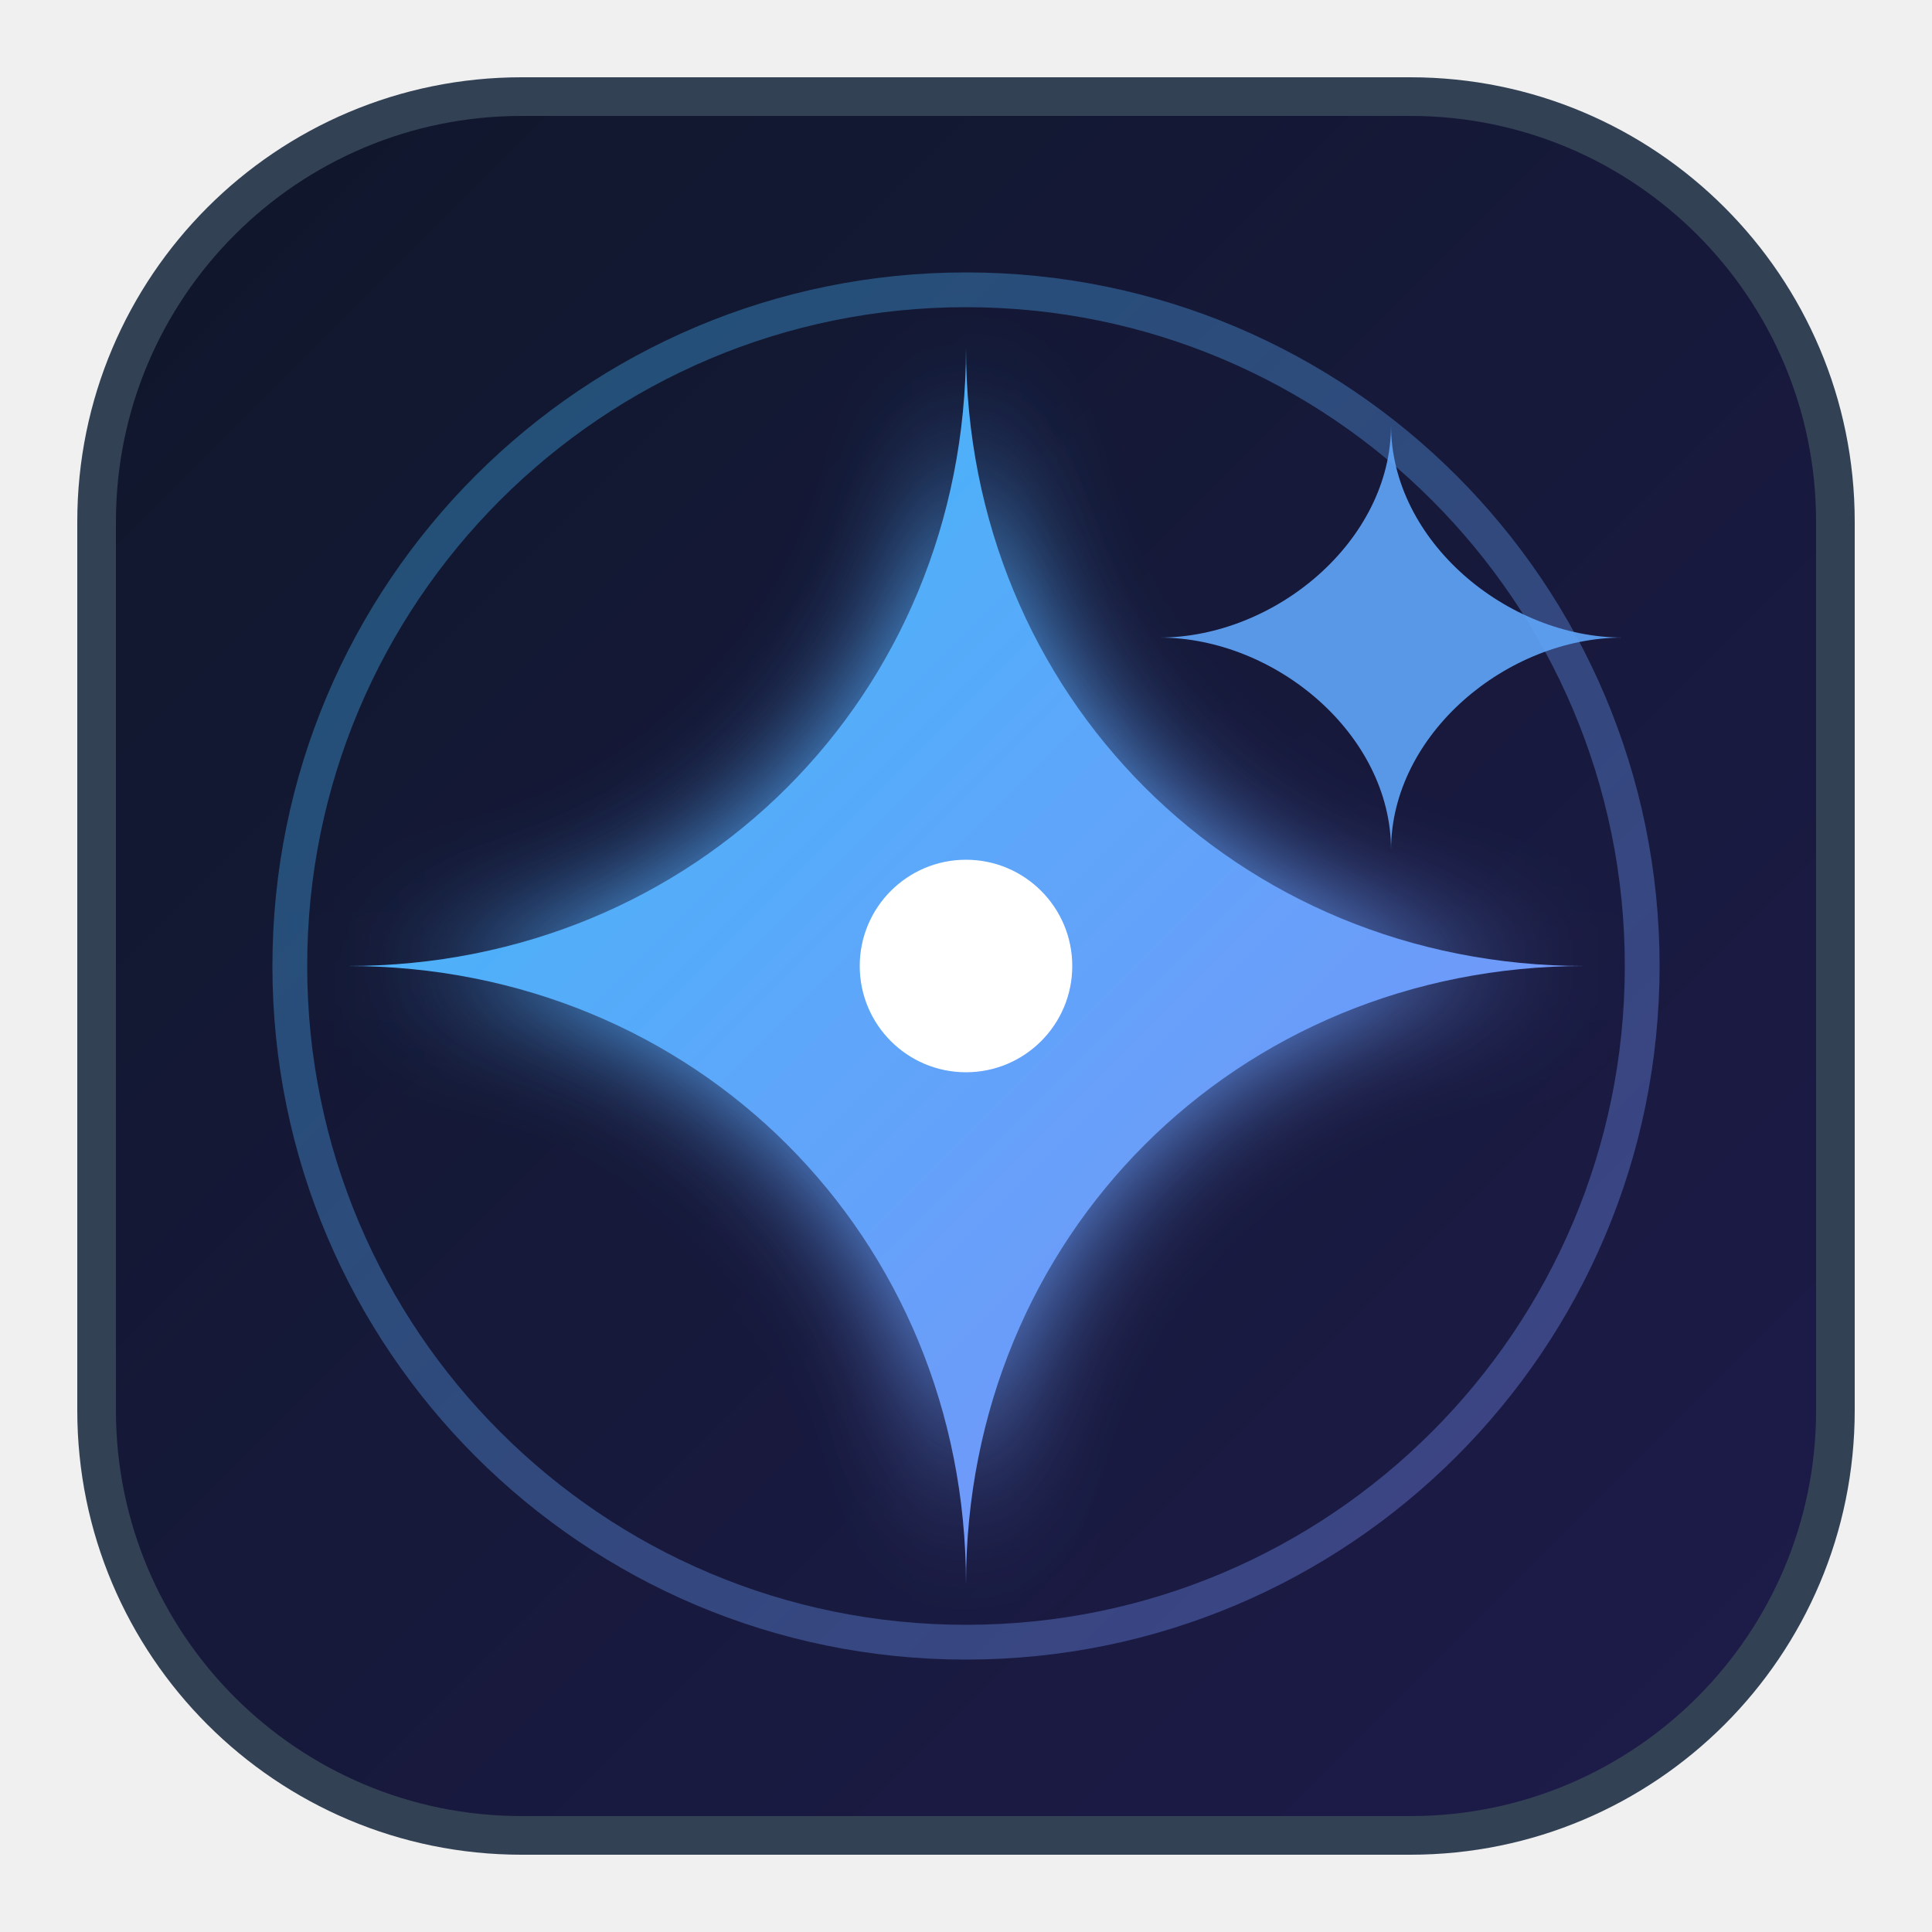
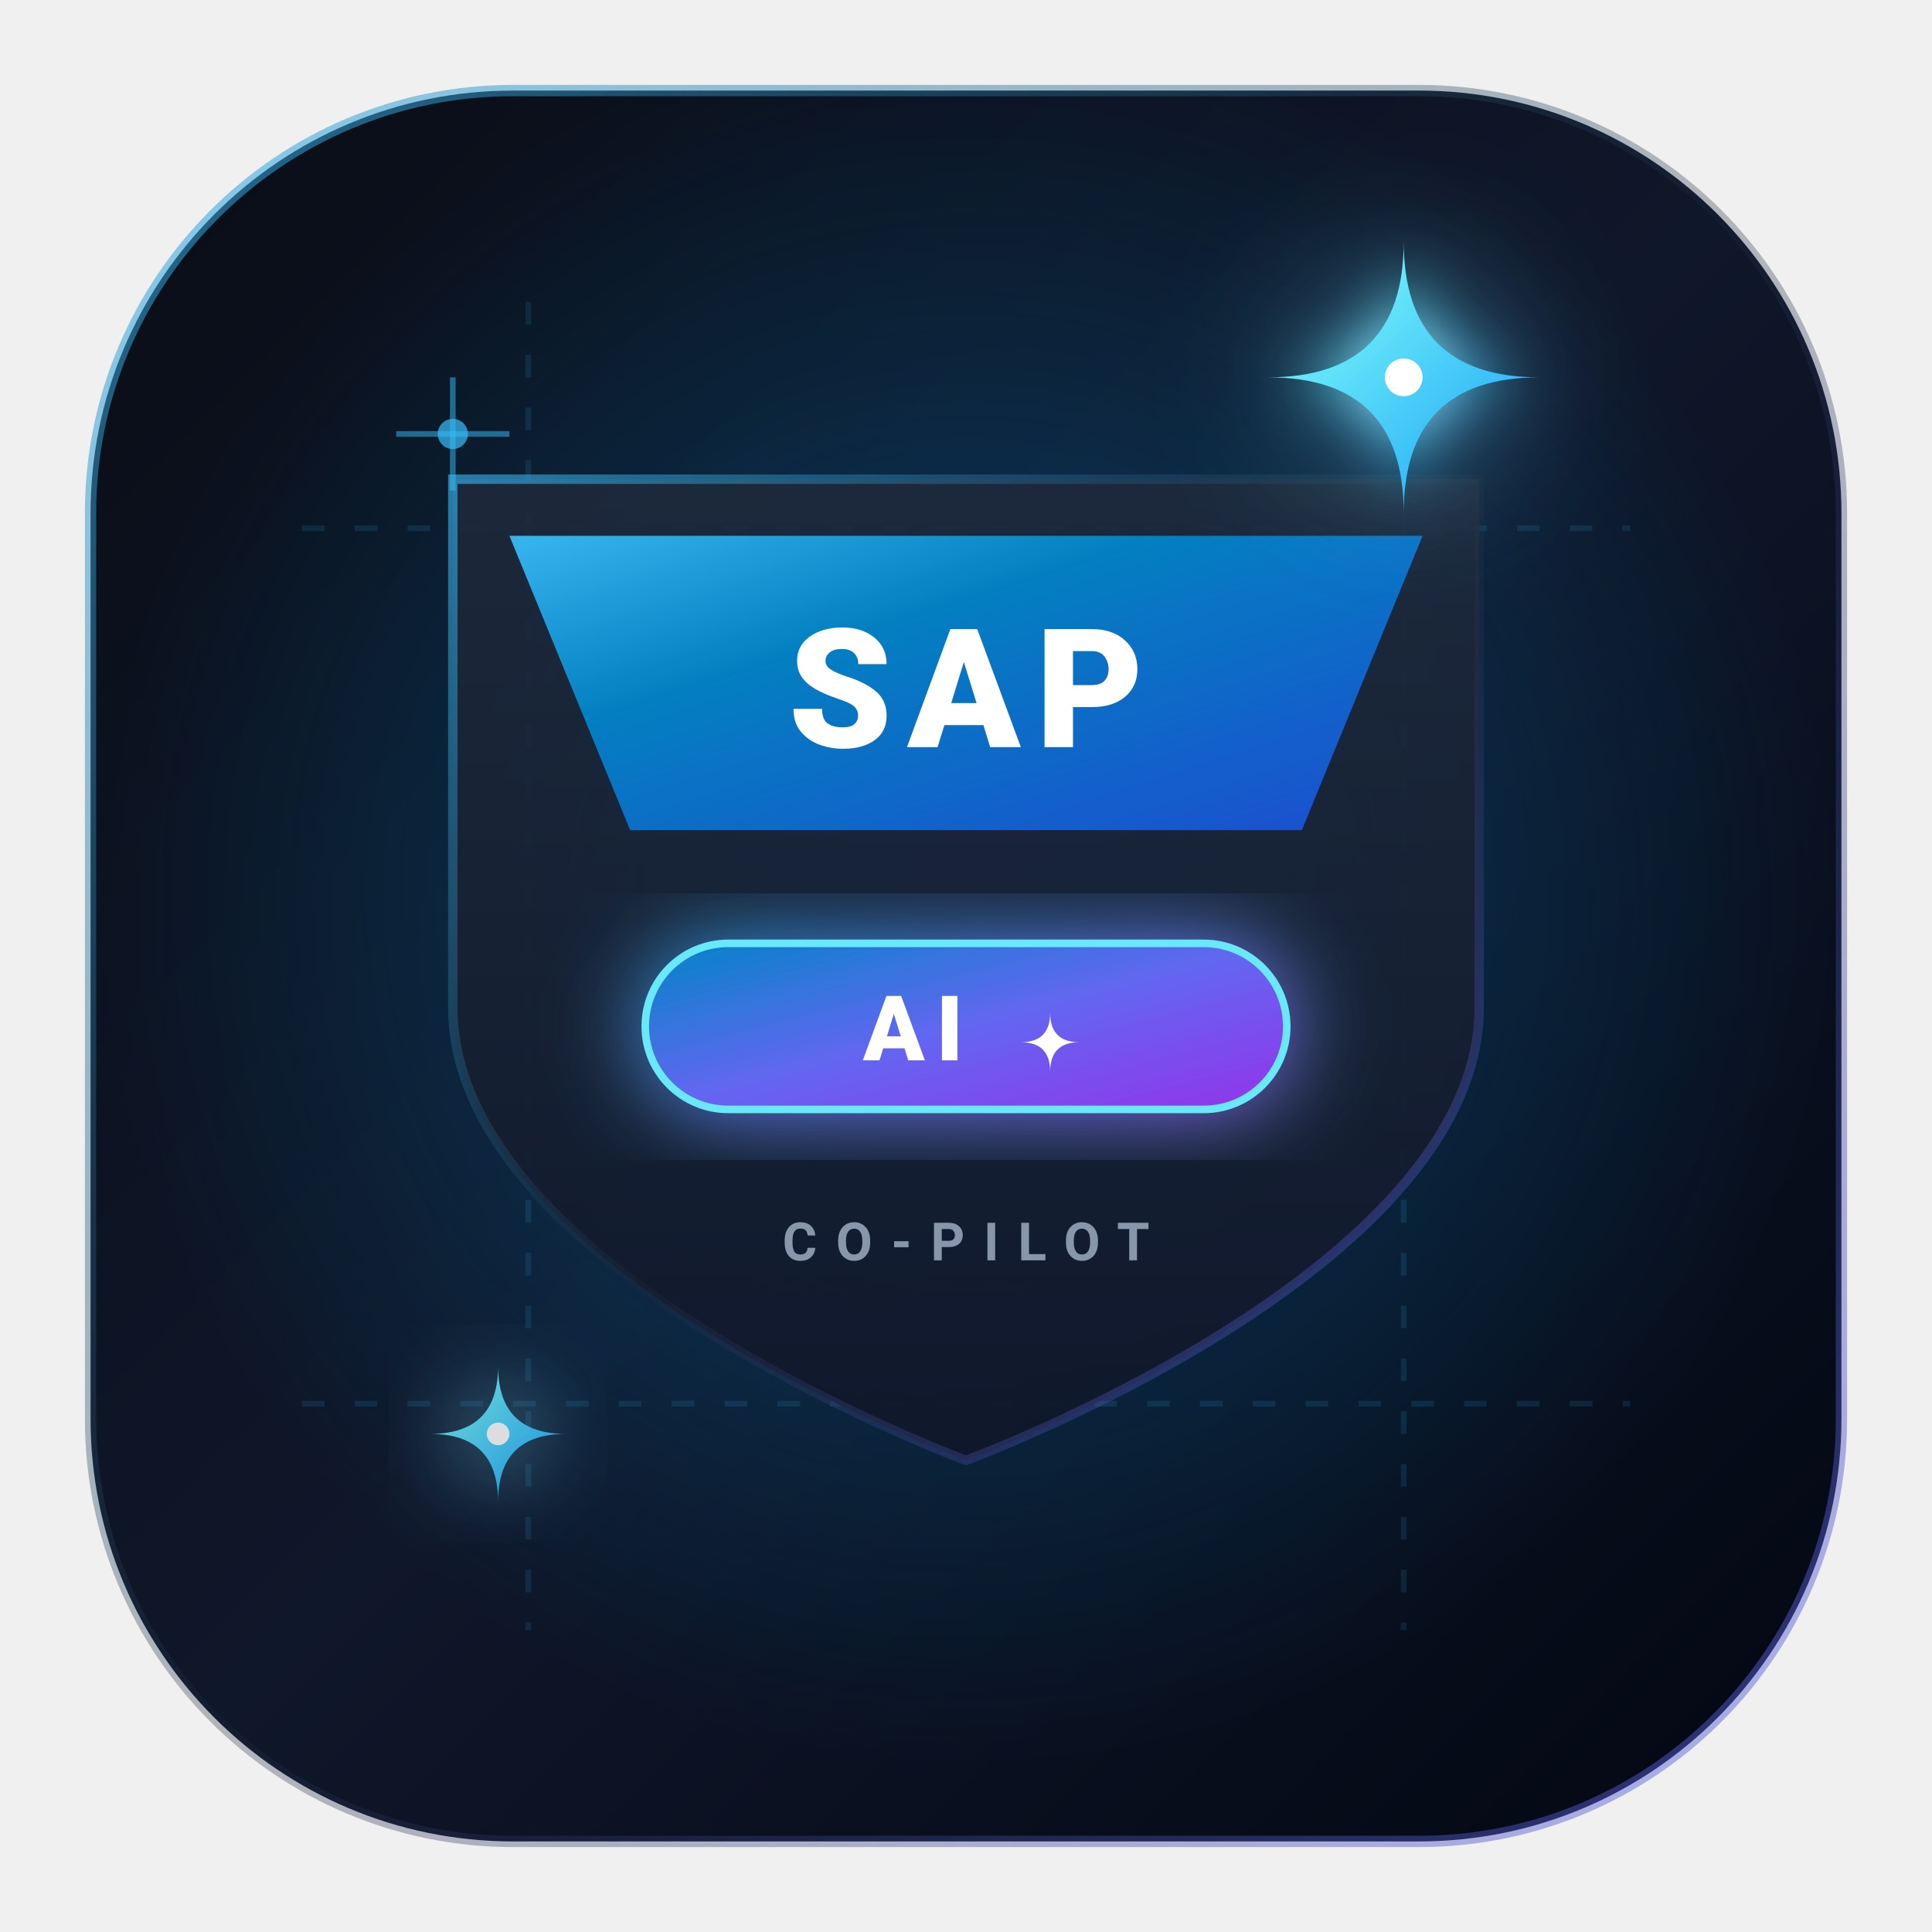
- <svg xmlns="http://www.w3.org/2000/svg" viewBox="0 0 192 192" width="192" height="192">
+ <svg xmlns="http://www.w3.org/2000/svg" viewBox="0 0 512 512" width="512" height="512">
  <defs>
    <linearGradient id="bgGrad" x1="0%" y1="0%" x2="100%" y2="100%">
-       <stop offset="0%" stop-color="#0F172A" />
-       <stop offset="100%" stop-color="#1E1B4B" />
+       <stop offset="0%" stop-color="#090D16" />
+       <stop offset="50%" stop-color="#0F172A" />
+       <stop offset="100%" stop-color="#030712" />
    </linearGradient>
-     <linearGradient id="aiGrad" x1="0%" y1="0%" x2="100%" y2="100%">
+     <radialGradient id="ambientGlow" cx="50%" cy="46%" r="50%">
+       <stop offset="0%" stop-color="#1D4ED8" stop-opacity="0.45" />
+       <stop offset="60%" stop-color="#0284C7" stop-opacity="0.15" />
+       <stop offset="100%" stop-color="#0284C7" stop-opacity="0" />
+     </radialGradient>
+     <linearGradient id="sapBlueGrad" x1="0%" y1="0%" x2="100%" y2="100%">
      <stop offset="0%" stop-color="#38BDF8" />
-       <stop offset="50%" stop-color="#60A5FA" />
+       <stop offset="35%" stop-color="#0284C7" />
+       <stop offset="100%" stop-color="#1D4ED8" />
+     </linearGradient>
+     <linearGradient id="shieldGrad" x1="0%" y1="0%" x2="0%" y2="100%">
+       <stop offset="0%" stop-color="#1E293B" stop-opacity="0.9" />
+       <stop offset="100%" stop-color="#0F172A" stop-opacity="0.95" />
+     </linearGradient>
+     <linearGradient id="aiSparkGrad" x1="0%" y1="0%" x2="100%" y2="100%">
+       <stop offset="0%" stop-color="#FFFFFF" />
+       <stop offset="30%" stop-color="#67E8F9" />
+       <stop offset="70%" stop-color="#38BDF8" />
      <stop offset="100%" stop-color="#818CF8" />
    </linearGradient>
-     <filter id="glow" x="-20%" y="-20%" width="140%" height="140%">
-       <feGaussianBlur stdDeviation="5.76" result="blur" />
+     <linearGradient id="badgeGrad" x1="0%" y1="0%" x2="100%" y2="100%">
+       <stop offset="0%" stop-color="#0284C7" />
+       <stop offset="50%" stop-color="#6366F1" />
+       <stop offset="100%" stop-color="#9333EA" />
+     </linearGradient>
+     <linearGradient id="borderGrad" x1="0%" y1="0%" x2="100%" y2="100%">
+       <stop offset="0%" stop-color="#38BDF8" stop-opacity="0.6" />
+       <stop offset="50%" stop-color="#1E293B" stop-opacity="0.3" />
+       <stop offset="100%" stop-color="#6366F1" stop-opacity="0.5" />
+     </linearGradient>
+     <filter id="softGlow" x="-30%" y="-30%" width="160%" height="160%">
+       <feGaussianBlur stdDeviation="12" result="blur" />
      <feComposite in="SourceGraphic" in2="blur" operator="over" />
    </filter>
+     <filter id="intenseGlow" x="-40%" y="-40%" width="180%" height="180%">
+       <feGaussianBlur stdDeviation="8" result="blur1" />
+       <feGaussianBlur stdDeviation="20" result="blur2" />
+       <feMerge>
+         <feMergeNode in="blur2" />
+         <feMergeNode in="blur1" />
+         <feMergeNode in="SourceGraphic" />
+       </feMerge>
+     </filter>
  </defs>
-   <rect x="9.6" y="9.6" width="172.8" height="172.8" rx="42.24" fill="url(#bgGrad)" stroke="#334155" stroke-width="3.84" />
-   <circle cx="96" cy="96" r="67.2" fill="none" stroke="url(#aiGrad)" stroke-width="3.456" opacity="0.35" />
-   <path d="M96 34.56 C96 69.12 69.12 96 34.56 96 C69.12 96 96 122.88 96 157.44 C96 122.88 122.88 96 157.44 96 C122.88 96 96 69.12 96 34.56 Z" fill="url(#aiGrad)" filter="url(#glow)" />
-   <path d="M138.24 42.24 C138.24 53.76 126.72 63.36 115.2 63.36 C126.72 63.36 138.24 72.96 138.24 84.48 C138.24 72.96 149.76 63.36 161.28 63.36 C149.76 63.36 138.24 53.76 138.24 42.24 Z" fill="#60A5FA" opacity="0.9" />
-   <circle cx="96" cy="96" r="10.56" fill="#FFFFFF" />
+   <rect x="24" y="24" width="464" height="464" rx="112" fill="url(#bgGrad)" />
+   <rect x="24" y="24" width="464" height="464" rx="112" fill="url(#ambientGlow)" />
+   <rect x="24" y="24" width="464" height="464" rx="112" fill="none" stroke="url(#borderGrad)" stroke-width="3" />
+   <g opacity="0.12" stroke="#38BDF8" stroke-width="1.5">
+     <line x1="80" y1="140" x2="432" y2="140" stroke-dasharray="6,8" />
+     <line x1="80" y1="372" x2="432" y2="372" stroke-dasharray="6,8" />
+     <line x1="140" y1="80" x2="140" y2="432" stroke-dasharray="6,8" />
+     <line x1="372" y1="80" x2="372" y2="432" stroke-dasharray="6,8" />
+   </g>
+   <g transform="translate(0, -8)">
+     <path d="M120 135 L392 135 L392 275 C392 345 256 395 256 395 C256 395 120 345 120 275 Z" fill="url(#shieldGrad)" stroke="url(#borderGrad)" stroke-width="2.5" />
+     <path d="M135 150 L377 150 L345 228 L167 228 Z" fill="url(#sapBlueGrad)" opacity="0.95" />
+     <g fill="#FFFFFF" font-family="-apple-system, BlinkMacSystemFont, 'Segoe UI', Roboto, 'Helvetica Neue', Arial, sans-serif" font-weight="900" font-size="44" letter-spacing="4">
+       <text x="256" y="206" text-anchor="middle">SAP</text>
+     </g>
+     <g transform="translate(256, 280)">
+       <rect x="-85" y="-22" width="170" height="44" rx="22" fill="url(#badgeGrad)" stroke="#67E8F9" stroke-width="2" filter="url(#softGlow)" />
+       <text x="-14" y="9" fill="#FFFFFF" font-family="-apple-system, BlinkMacSystemFont, 'Segoe UI', Roboto, sans-serif" font-weight="800" font-size="24" letter-spacing="3" text-anchor="middle">AI</text>
+       <path d="M22 0 C22 -8 26 -12 34 -12 C26 -12 22 -16 22 -24 C22 -16 18 -12 10 -12 C18 -12 22 -8 22 0 Z" transform="translate(8, 12) scale(0.65)" fill="#FFFFFF" />
+     </g>
+     <text x="256" y="342" fill="#94A3B8" font-family="-apple-system, BlinkMacSystemFont, 'Segoe UI', Roboto, sans-serif" font-weight="600" font-size="14" letter-spacing="5" text-anchor="middle" opacity="0.9">CO-PILOT</text>
+   </g>
+   <g transform="translate(372, 100)" filter="url(#intenseGlow)">
+     <path d="M0 -36 C0 -12 12 0 36 0 C12 0 0 12 0 36 C0 12 -12 0 -36 0 C-12 0 0 -12 0 -36 Z" fill="url(#aiSparkGrad)" />
+     <circle cx="0" cy="0" r="5" fill="#FFFFFF" />
+   </g>
+   <g transform="translate(132, 380)" filter="url(#softGlow)" opacity="0.85">
+     <path d="M0 -18 C0 -6 6 0 18 0 C6 0 0 6 0 18 C0 6 -6 0 -18 0 C-6 0 0 -6 0 -18 Z" fill="url(#aiSparkGrad)" />
+     <circle cx="0" cy="0" r="3" fill="#FFFFFF" />
+   </g>
+   <circle cx="120" cy="115" r="4" fill="#38BDF8" opacity="0.7" />
+   <line x1="105" y1="115" x2="135" y2="115" stroke="#38BDF8" stroke-width="1.5" opacity="0.5" />
+   <line x1="120" y1="100" x2="120" y2="130" stroke="#38BDF8" stroke-width="1.5" opacity="0.5" />
</svg>
